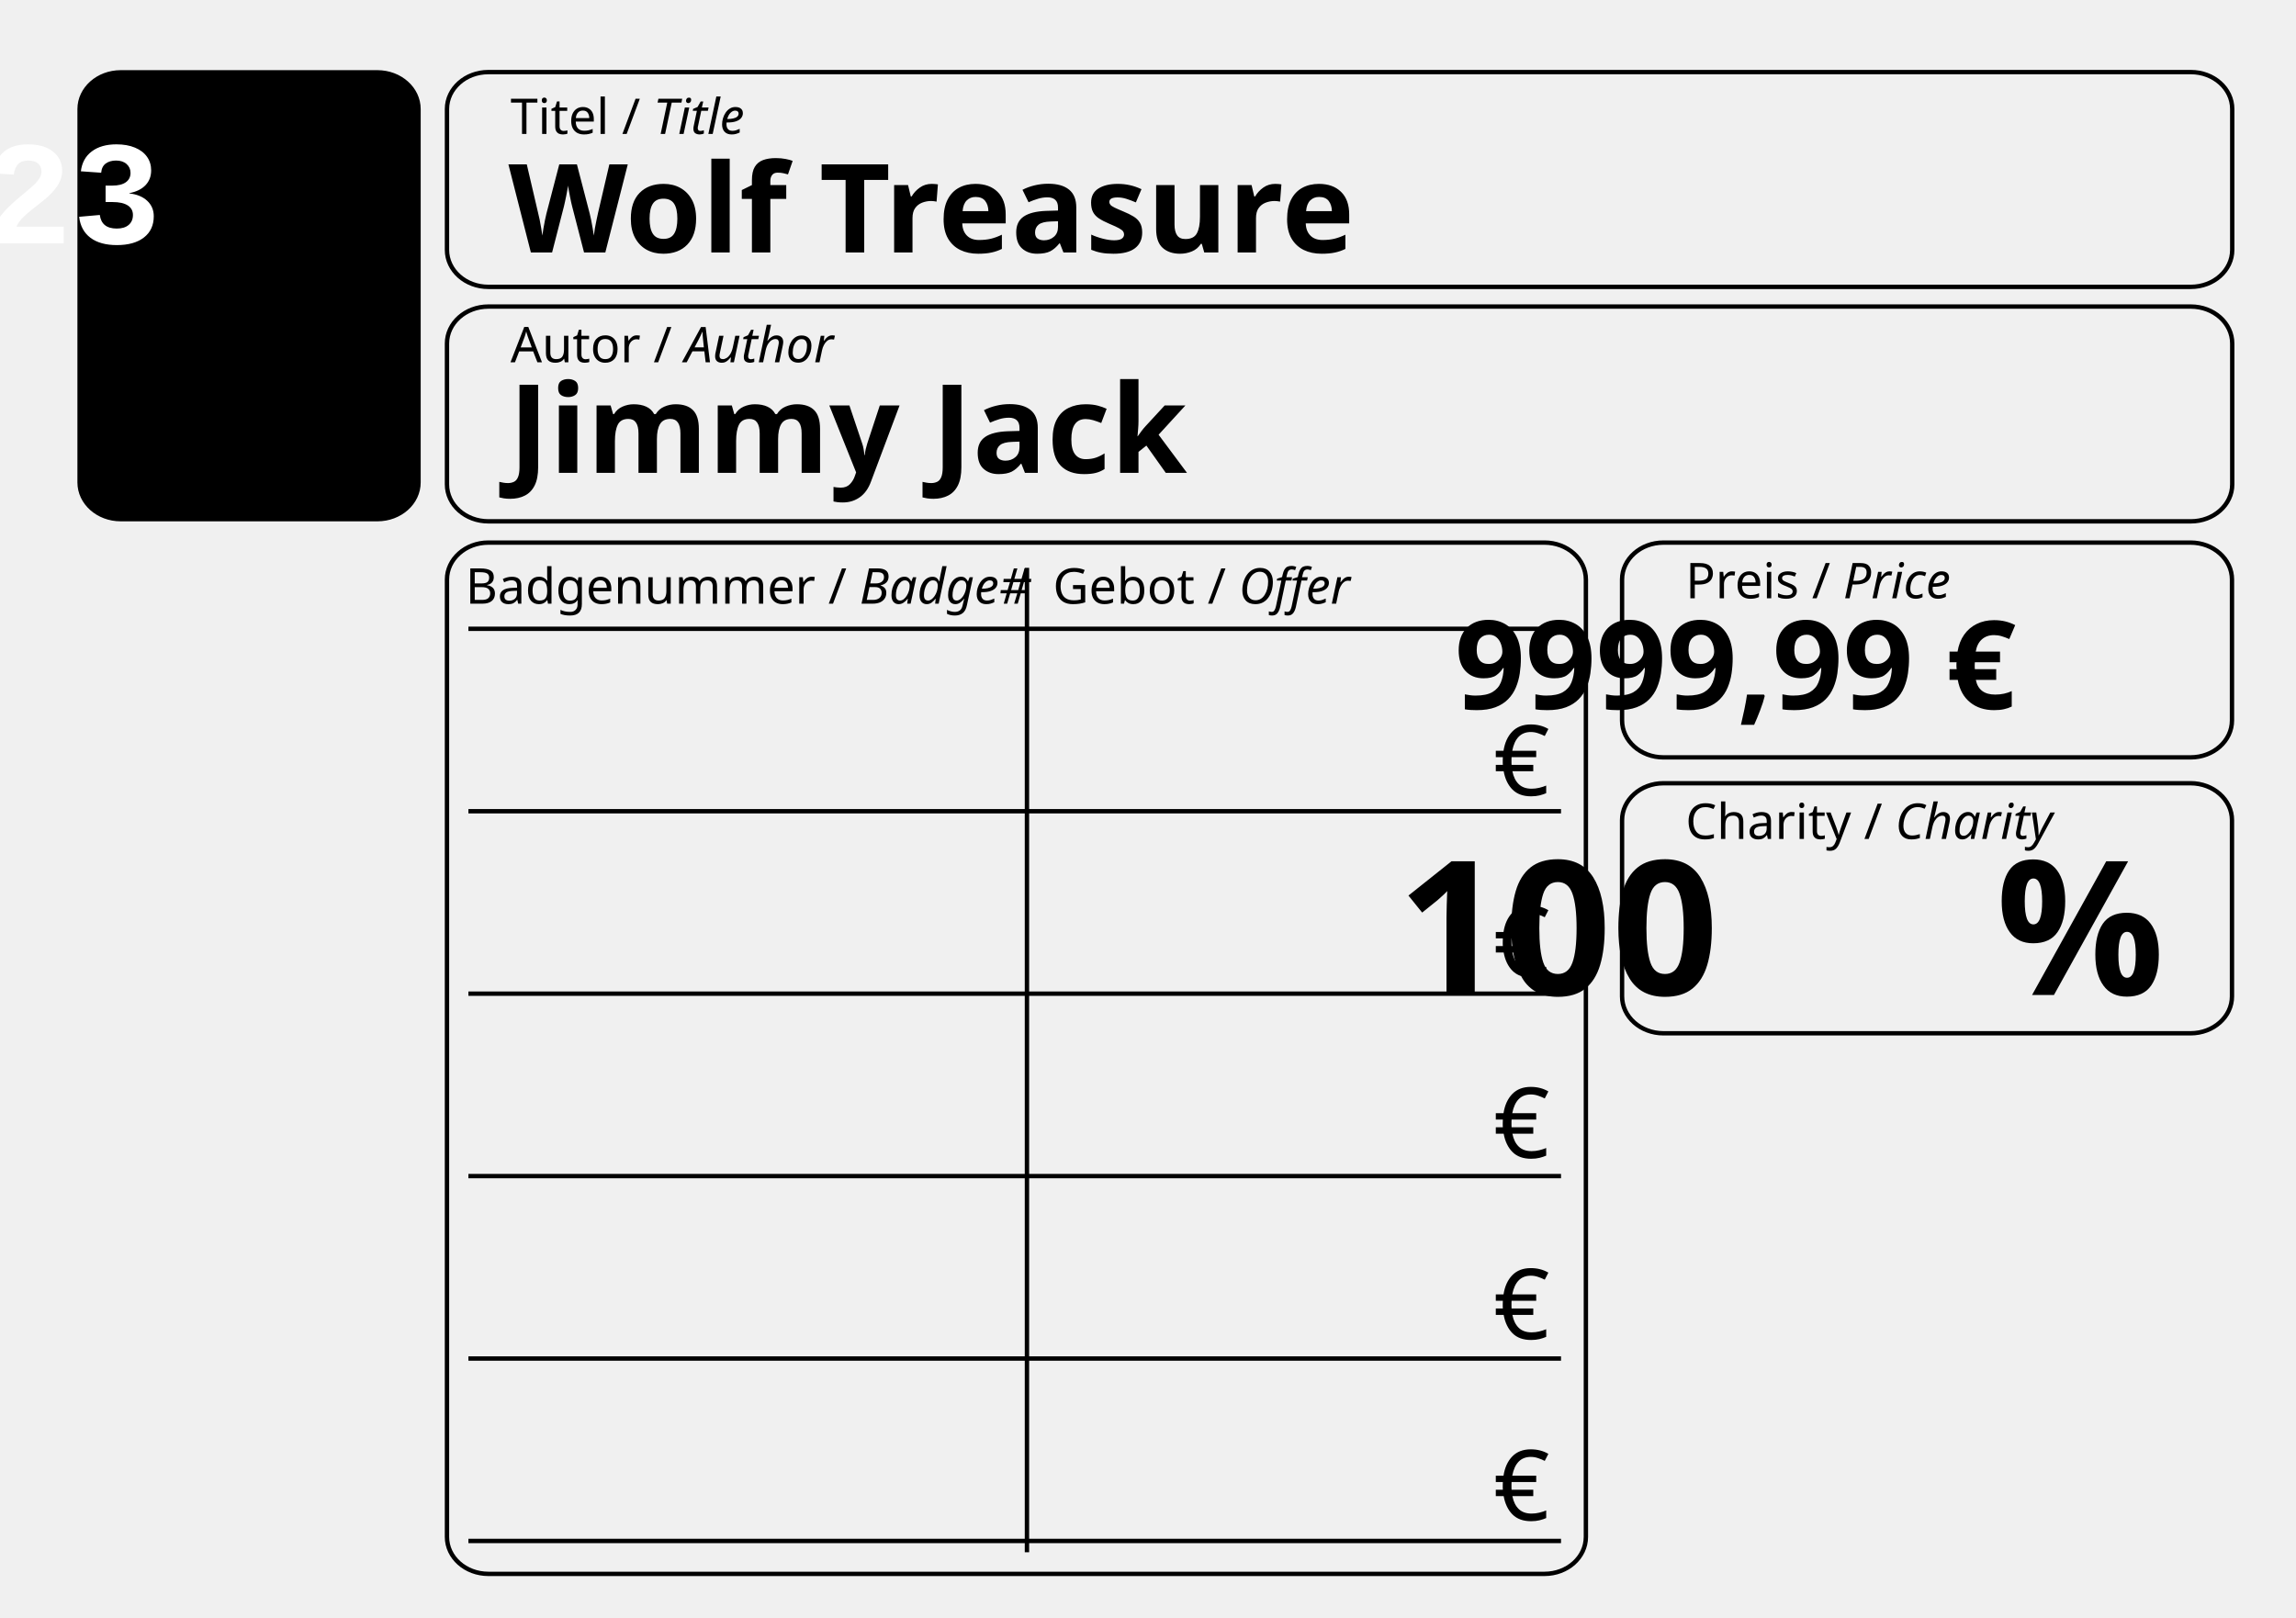
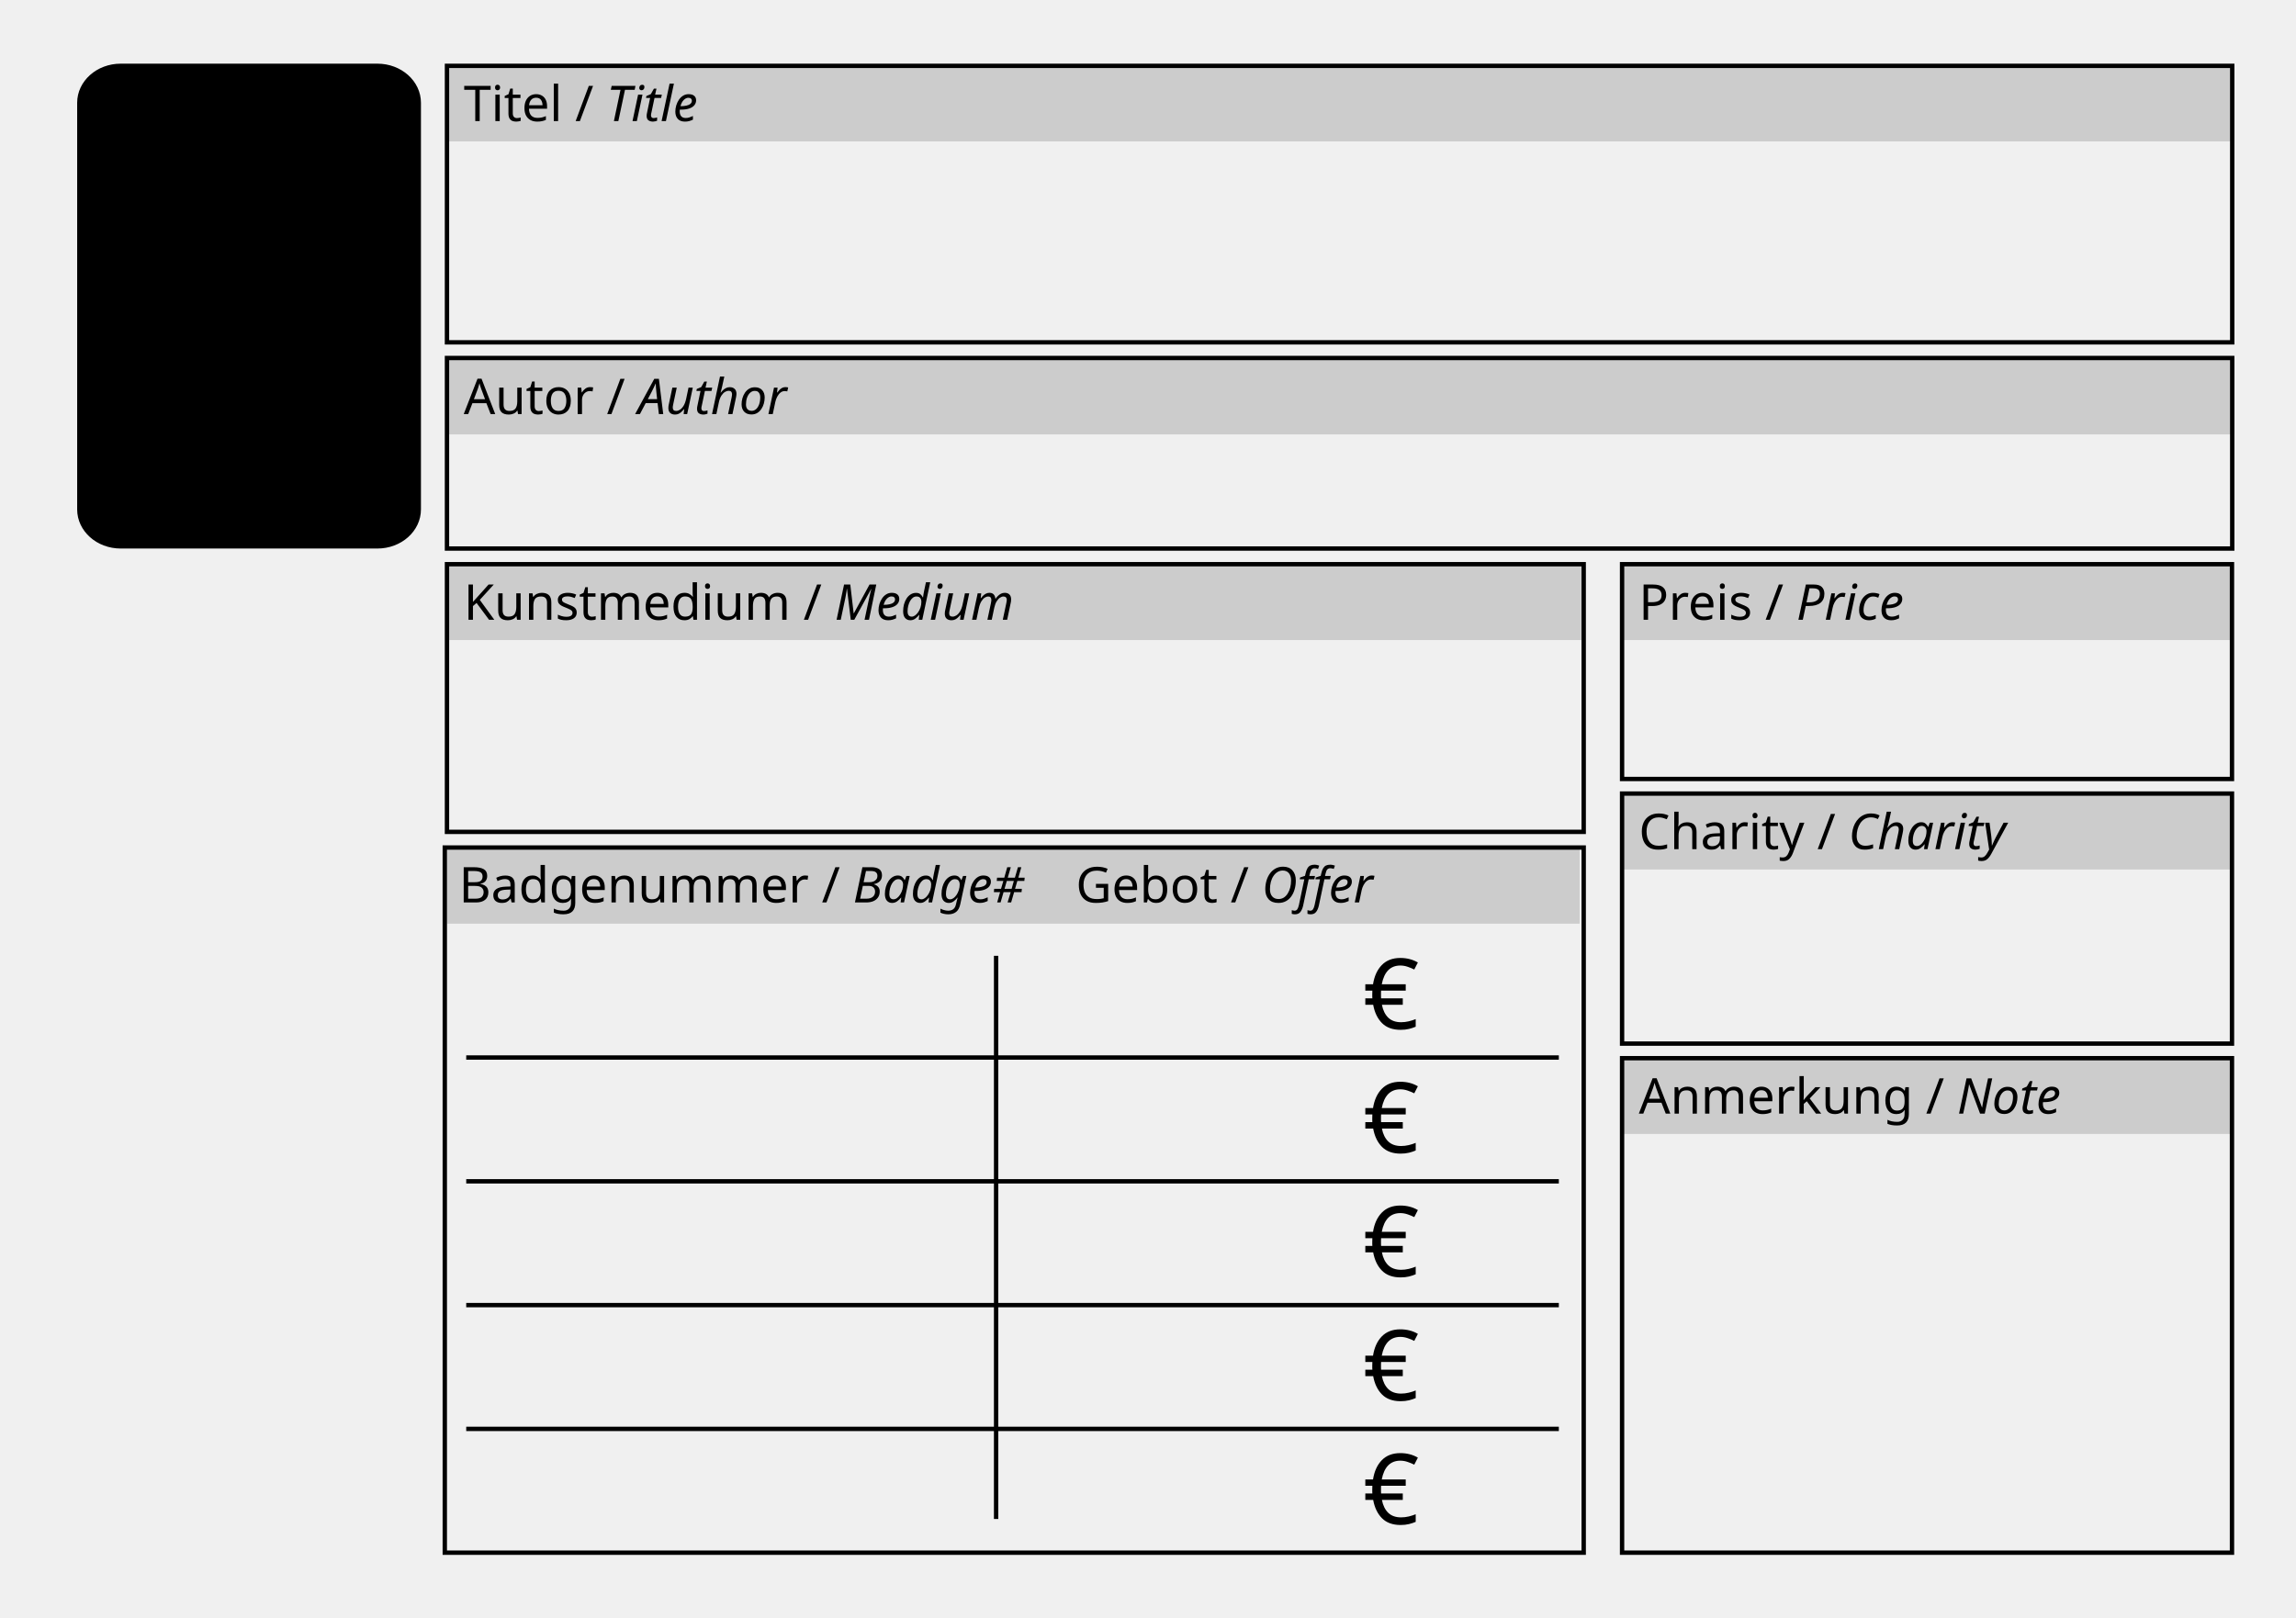
<svg xmlns="http://www.w3.org/2000/svg" width="744.094" height="524.409" id="svg2" version="1.1">
  <defs id="defs4" />
  <g id="layer1" transform="translate(0,-527.9527)">
-     <rect style="color:#000000;fill:#000000;stroke:#000000;stroke-width:1.25;marker:none;visibility:visible;display:inline;overflow:visible;enable-background:accumulate" id="rect2985" width="110" height="144.991" x="25.714" y="551.317" rx="13.407" ry="11.978" />
-     <rect ry="11.978" rx="13.407" y="551.317" x="144.857" height="69.616" width="578.571" id="rect3256" style="color:#000000;fill:none;stroke:#000000;stroke-width:1.417;stroke-miterlimit:4;stroke-dasharray:none;marker:none;visibility:visible;display:inline;overflow:visible;enable-background:accumulate" />
-     <text xml:space="preserve" style="font-size:24px;font-style:normal;font-variant:normal;font-weight:normal;font-stretch:normal;text-align:start;line-height:125%;letter-spacing:0px;word-spacing:0px;text-anchor:start;fill:#000000;fill-opacity:1;stroke:none;font-family:Book Antiqua;-inkscape-font-specification:Book Antiqua" x="165.443" y="571.372" id="text2989">
-       <tspan id="tspan2991" x="165.443" y="571.372" style="font-size:16px;font-style:normal;font-variant:normal;font-weight:normal;font-stretch:normal;text-align:start;text-anchor:start;font-family:Tahoma;-inkscape-font-specification:Tahoma">Titel / <tspan style="font-style:italic" id="tspan3099">Title</tspan>
+     <rect style="color:#000000;fill:#000000;stroke:#000000;stroke-width:1.417;stroke-miterlimit:4;stroke-dasharray:none;marker:none;visibility:visible;display:inline;overflow:visible;enable-background:accumulate" id="rect2985" width="110" height="155.742" x="25.714" y="549.297" rx="13.407" ry="11.978" />
+     <rect ry="0" rx="0" y="549.297" x="144.857" height="24.494" width="579.196" id="rect3835" style="color:#000000;fill:#cccccc;fill-opacity:1;fill-rule:nonzero;stroke:none;stroke-width:1.417;marker:none;visibility:visible;display:inline;overflow:visible;enable-background:accumulate" />
+     <rect ry="0" rx="0" y="549.297" x="144.857" height="89.616" width="578.571" id="rect3256" style="color:#000000;fill:none;stroke:#000000;stroke-width:1.417;stroke-miterlimit:4;stroke-dasharray:none;marker:none;visibility:visible;display:inline;overflow:visible;enable-background:accumulate" />
+     <text xml:space="preserve" style="font-size:24px;font-style:normal;font-variant:normal;font-weight:normal;font-stretch:normal;text-align:start;line-height:125%;letter-spacing:0px;word-spacing:0px;text-anchor:start;fill:#000000;fill-opacity:1;stroke:none;font-family:Book Antiqua;-inkscape-font-specification:Book Antiqua" x="150.291" y="567.209" id="text2989">
+       <tspan id="tspan2991" x="150.291" y="567.209" style="font-size:16px;font-style:normal;font-variant:normal;font-weight:normal;font-stretch:normal;text-align:start;text-anchor:start;font-family:Tahoma;-inkscape-font-specification:Tahoma">Titel / <tspan style="font-style:italic" id="tspan3099">Title</tspan>
      </tspan>
    </text>
-     <text id="item_title" y="609.791" x="164.765" style="font-size:40px;font-style:normal;font-variant:normal;font-weight:bold;font-stretch:normal;text-align:start;line-height:125%;letter-spacing:0px;word-spacing:0px;writing-mode:lr-tb;text-anchor:start;fill:#000000;fill-opacity:1;stroke:none;font-family:Book Antiqua;-inkscape-font-specification:Book Antiqua Bold" xml:space="preserve">
-       <tspan style="font-size:40px;font-style:normal;font-variant:normal;font-weight:bold;font-stretch:normal;text-align:start;line-height:125%;writing-mode:lr-tb;text-anchor:start;font-family:Book Antiqua;-inkscape-font-specification:Book Antiqua Bold" y="609.791" x="164.765" id="tspan3035">Wolf Treasure</tspan>
-     </text>
-     <rect style="color:#000000;fill:none;stroke:#000000;stroke-width:1.417;stroke-miterlimit:4;stroke-dasharray:none;marker:none;visibility:visible;display:inline;overflow:visible;enable-background:accumulate" id="rect3048" width="578.571" height="69.616" x="144.857" y="627.317" rx="13.407" ry="11.978" />
-     <text id="text3050" y="645.372" x="165.443" style="font-size:24px;font-style:normal;font-variant:normal;font-weight:normal;font-stretch:normal;text-align:start;line-height:125%;letter-spacing:0px;word-spacing:0px;text-anchor:start;fill:#000000;fill-opacity:1;stroke:none;font-family:Book Antiqua;-inkscape-font-specification:Book Antiqua" xml:space="preserve">
-       <tspan style="font-size:16px;font-style:normal;font-variant:normal;font-weight:normal;font-stretch:normal;text-align:start;text-anchor:start;font-family:Tahoma;-inkscape-font-specification:Tahoma" y="645.372" x="165.443" id="tspan3052">Autor / <tspan style="font-style:italic" id="tspan3101">Author</tspan>
+     <rect style="color:#000000;fill:#cccccc;fill-opacity:1;fill-rule:nonzero;stroke:none;stroke-width:1.417;marker:none;visibility:visible;display:inline;overflow:visible;enable-background:accumulate" id="rect4060" width="579.196" height="24.494" x="144.857" y="644.251" rx="0" ry="0" />
+     <rect style="color:#000000;fill:none;stroke:#000000;stroke-width:1.417;stroke-miterlimit:4;stroke-dasharray:none;marker:none;visibility:visible;display:inline;overflow:visible;enable-background:accumulate" id="rect3048" width="578.571" height="61.759" x="144.857" y="643.989" rx="0" ry="0" />
+     <rect ry="0" rx="0" y="802.845" x="144.857" height="24.494" width="367.064" id="rect4070" style="color:#000000;fill:#cccccc;fill-opacity:1;fill-rule:nonzero;stroke:none;stroke-width:1.417;marker:none;visibility:visible;display:inline;overflow:visible;enable-background:accumulate" />
+     <rect ry="0" rx="0" y="802.659" x="144.149" height="228.558" width="369.101" id="rect3087" style="color:#000000;fill:none;stroke:#000000;stroke-width:1.417;stroke-miterlimit:4;stroke-dasharray:none;marker:none;visibility:visible;display:inline;overflow:visible;enable-background:accumulate" />
+     <text id="text3089" y="820.458" x="148.734" style="font-size:24px;font-style:normal;font-variant:normal;font-weight:normal;font-stretch:normal;text-align:start;line-height:125%;letter-spacing:0px;word-spacing:0px;text-anchor:start;fill:#000000;fill-opacity:1;stroke:none;font-family:Book Antiqua;-inkscape-font-specification:Book Antiqua" xml:space="preserve">
+       <tspan style="font-size:16px;font-style:normal;font-variant:normal;font-weight:normal;font-stretch:normal;text-align:start;text-anchor:start;font-family:Tahoma;-inkscape-font-specification:Tahoma" y="820.458" x="148.734" id="tspan3091">Badgenummer / <tspan style="font-style:italic" id="tspan3105">Badge#</tspan>
      </tspan>
    </text>
-     <text xml:space="preserve" style="font-size:40px;font-style:normal;font-variant:normal;font-weight:bold;font-stretch:normal;text-align:start;line-height:125%;letter-spacing:0px;word-spacing:0px;writing-mode:lr-tb;text-anchor:start;fill:#000000;fill-opacity:1;stroke:none;font-family:Book Antiqua;-inkscape-font-specification:Book Antiqua Bold" x="164.765" y="681.219" id="item_author">
-       <tspan id="tspan3056" x="164.765" y="681.219" style="font-size:40px;font-style:normal;font-variant:normal;font-weight:bold;font-stretch:normal;text-align:start;line-height:125%;writing-mode:lr-tb;text-anchor:start;font-family:Book Antiqua;-inkscape-font-specification:Book Antiqua Bold">Jimmy Jack</tspan>
-     </text>
-     <text id="item_code" y="606.847" x="81.066" style="font-size:48px;font-style:normal;font-variant:normal;font-weight:bold;font-stretch:normal;text-align:center;line-height:100%;letter-spacing:0px;word-spacing:0px;writing-mode:lr-tb;text-anchor:middle;fill:#ffffff;fill-opacity:1;stroke:none;font-family:Courier New;-inkscape-font-specification:Courier New Bold" xml:space="preserve">
-       <tspan style="font-size:48px;font-style:normal;font-variant:normal;font-weight:bold;font-stretch:normal;text-align:center;line-height:100%;writing-mode:lr-tb;text-anchor:middle;fill:#ffffff;font-family:Courier New;-inkscape-font-specification:Courier New Bold" y="606.847" x="81.066" id="tspan3064">J23</tspan>
-     </text>
-     <rect ry="11.978" rx="13.407" y="703.822" x="144.857" height="334.266" width="369.101" id="rect3087" style="color:#000000;fill:none;stroke:#000000;stroke-width:1.417;stroke-miterlimit:4;stroke-dasharray:none;marker:none;visibility:visible;display:inline;overflow:visible;enable-background:accumulate" />
-     <text id="text3089" y="723.621" x="150.871" style="font-size:24px;font-style:normal;font-variant:normal;font-weight:normal;font-stretch:normal;text-align:start;line-height:125%;letter-spacing:0px;word-spacing:0px;text-anchor:start;fill:#000000;fill-opacity:1;stroke:none;font-family:Book Antiqua;-inkscape-font-specification:Book Antiqua" xml:space="preserve">
-       <tspan style="font-size:16px;font-style:normal;font-variant:normal;font-weight:normal;font-stretch:normal;text-align:start;text-anchor:start;font-family:Tahoma;-inkscape-font-specification:Tahoma" y="723.621" x="150.871" id="tspan3091">Badgenummer / <tspan style="font-style:italic" id="tspan3105">Badge#</tspan>
+     <text xml:space="preserve" style="font-size:24px;font-style:normal;font-variant:normal;font-weight:normal;font-stretch:normal;text-align:start;line-height:125%;letter-spacing:0px;word-spacing:0px;text-anchor:start;fill:#000000;fill-opacity:1;stroke:none;font-family:Book Antiqua;-inkscape-font-specification:Book Antiqua" x="348.663" y="820.458" id="text3107">
+       <tspan id="tspan3109" x="348.663" y="820.458" style="font-size:16px;font-style:normal;font-variant:normal;font-weight:normal;font-stretch:normal;text-align:start;text-anchor:start;font-family:Tahoma;-inkscape-font-specification:Tahoma">Gebot / <tspan style="font-style:italic" id="tspan3113">Offer</tspan>
      </tspan>
    </text>
-     <text xml:space="preserve" style="font-size:24px;font-style:normal;font-variant:normal;font-weight:normal;font-stretch:normal;text-align:start;line-height:125%;letter-spacing:0px;word-spacing:0px;text-anchor:start;fill:#000000;fill-opacity:1;stroke:none;font-family:Book Antiqua;-inkscape-font-specification:Book Antiqua" x="341.229" y="723.621" id="text3107">
-       <tspan id="tspan3109" x="341.229" y="723.621" style="font-size:16px;font-style:normal;font-variant:normal;font-weight:normal;font-stretch:normal;text-align:start;text-anchor:start;font-family:Tahoma;-inkscape-font-specification:Tahoma">Gebot / <tspan style="font-style:italic" id="tspan3113">Offer</tspan>
+     <path id="path3893" d="m 322.822,1020.29 0,-182.534" style="fill:none;stroke:#000000;stroke-width:1.417;stroke-linecap:butt;stroke-linejoin:miter;stroke-miterlimit:4;stroke-opacity:1;stroke-dasharray:none" />
+     <text id="text3895" y="861.439" x="501.225" style="font-size:31.776px;font-style:normal;font-variant:normal;font-weight:bold;font-stretch:normal;text-align:end;line-height:125%;letter-spacing:0px;word-spacing:0px;writing-mode:lr-tb;text-anchor:end;fill:#000000;fill-opacity:1;stroke:none;font-family:Book Antiqua;-inkscape-font-specification:Book Antiqua Bold" xml:space="preserve">
+       <tspan style="font-size:31.776px;font-style:normal;font-variant:normal;font-weight:normal;font-stretch:normal;text-align:end;line-height:125%;writing-mode:lr-tb;text-anchor:end;font-family:Book Antiqua;-inkscape-font-specification:Book Antiqua" y="861.439" x="501.225" id="tspan3897">€</tspan>
+     </text>
+     <path id="path3901" d="m 151.097,910.848 354.094,0" style="fill:none;stroke:#000000;stroke-width:1.417;stroke-linecap:butt;stroke-linejoin:miter;stroke-miterlimit:4;stroke-opacity:1;stroke-dasharray:none" />
+     <path style="fill:none;stroke:#000000;stroke-width:1.417;stroke-linecap:butt;stroke-linejoin:miter;stroke-miterlimit:4;stroke-opacity:1;stroke-dasharray:none" d="m 151.097,950.971 354.094,0" id="path3903" />
+     <path id="path3905" d="m 151.097,991.094 354.094,0" style="fill:none;stroke:#000000;stroke-width:1.417;stroke-linecap:butt;stroke-linejoin:miter;stroke-miterlimit:4;stroke-opacity:1;stroke-dasharray:none" />
+     <path id="path3909" d="m 151.097,870.725 354.094,0" style="fill:none;stroke:#000000;stroke-width:1.417;stroke-linecap:butt;stroke-linejoin:miter;stroke-miterlimit:4;stroke-opacity:1;stroke-dasharray:none" />
+     <text xml:space="preserve" style="font-size:31.776px;font-style:normal;font-variant:normal;font-weight:bold;font-stretch:normal;text-align:end;line-height:125%;letter-spacing:0px;word-spacing:0px;writing-mode:lr-tb;text-anchor:end;fill:#000000;fill-opacity:1;stroke:none;font-family:Book Antiqua;-inkscape-font-specification:Book Antiqua Bold" x="501.225" y="901.562" id="text3931">
+       <tspan id="tspan3933" x="501.225" y="901.562" style="font-size:31.776px;font-style:normal;font-variant:normal;font-weight:normal;font-stretch:normal;text-align:end;line-height:125%;writing-mode:lr-tb;text-anchor:end;font-family:Book Antiqua;-inkscape-font-specification:Book Antiqua">€</tspan>
+     </text>
+     <text id="text3935" y="941.685" x="501.225" style="font-size:31.776px;font-style:normal;font-variant:normal;font-weight:bold;font-stretch:normal;text-align:end;line-height:125%;letter-spacing:0px;word-spacing:0px;writing-mode:lr-tb;text-anchor:end;fill:#000000;fill-opacity:1;stroke:none;font-family:Book Antiqua;-inkscape-font-specification:Book Antiqua Bold" xml:space="preserve">
+       <tspan style="font-size:31.776px;font-style:normal;font-variant:normal;font-weight:normal;font-stretch:normal;text-align:end;line-height:125%;writing-mode:lr-tb;text-anchor:end;font-family:Book Antiqua;-inkscape-font-specification:Book Antiqua" y="941.685" x="501.225" id="tspan3937">€</tspan>
+     </text>
+     <text xml:space="preserve" style="font-size:31.776px;font-style:normal;font-variant:normal;font-weight:bold;font-stretch:normal;text-align:end;line-height:125%;letter-spacing:0px;word-spacing:0px;writing-mode:lr-tb;text-anchor:end;fill:#000000;fill-opacity:1;stroke:none;font-family:Book Antiqua;-inkscape-font-specification:Book Antiqua Bold" x="501.225" y="981.808" id="text3939">
+       <tspan id="tspan3941" x="501.225" y="981.808" style="font-size:31.776px;font-style:normal;font-variant:normal;font-weight:normal;font-stretch:normal;text-align:end;line-height:125%;writing-mode:lr-tb;text-anchor:end;font-family:Book Antiqua;-inkscape-font-specification:Book Antiqua">€</tspan>
+     </text>
+     <text id="text3943" y="1021.931" x="501.225" style="font-size:31.776px;font-style:normal;font-variant:normal;font-weight:bold;font-stretch:normal;text-align:end;line-height:125%;letter-spacing:0px;word-spacing:0px;writing-mode:lr-tb;text-anchor:end;fill:#000000;fill-opacity:1;stroke:none;font-family:Book Antiqua;-inkscape-font-specification:Book Antiqua Bold" xml:space="preserve">
+       <tspan style="font-size:31.776px;font-style:normal;font-variant:normal;font-weight:normal;font-stretch:normal;text-align:end;line-height:125%;writing-mode:lr-tb;text-anchor:end;font-family:Book Antiqua;-inkscape-font-specification:Book Antiqua" y="1021.931" x="501.225" id="tspan3945">€</tspan>
+     </text>
+     <rect ry="0" rx="0" y="710.922" x="144.857" height="24.494" width="368.393" id="rect4072" style="color:#000000;fill:#cccccc;fill-opacity:1;fill-rule:nonzero;stroke:none;stroke-width:1.417;marker:none;visibility:visible;display:inline;overflow:visible;enable-background:accumulate" />
+     <text xml:space="preserve" style="font-size:24px;font-style:normal;font-variant:normal;font-weight:normal;font-stretch:normal;text-align:start;line-height:125%;letter-spacing:0px;word-spacing:0px;text-anchor:start;fill:#000000;fill-opacity:1;stroke:none;font-family:Book Antiqua;-inkscape-font-specification:Book Antiqua" x="150.291" y="728.833" id="text4074">
+       <tspan id="tspan4076" x="150.291" y="728.833" style="font-size:16px;font-style:normal;font-variant:normal;font-weight:normal;font-stretch:normal;text-align:start;text-anchor:start;font-family:Tahoma;-inkscape-font-specification:Tahoma">Kunstmedium / <tspan style="font-style:italic" id="tspan4080">Medium</tspan>
      </tspan>
    </text>
-     <path style="fill:none;stroke:#000000;stroke-width:1.417;stroke-linecap:butt;stroke-linejoin:miter;stroke-miterlimit:4;stroke-opacity:1;stroke-dasharray:none" d="m 151.805,731.765 354.094,0" id="path3121" />
-     <path id="path3893" d="m 332.817,1031.081 0,-319.075" style="fill:none;stroke:#000000;stroke-width:1.417;stroke-linecap:butt;stroke-linejoin:miter;stroke-miterlimit:4;stroke-opacity:1;stroke-dasharray:none" />
-     <text id="text3895" y="785.749" x="484.03" style="font-size:31.776px;font-style:normal;font-variant:normal;font-weight:bold;font-stretch:normal;text-align:start;line-height:125%;letter-spacing:0px;word-spacing:0px;writing-mode:lr-tb;text-anchor:start;fill:#000000;fill-opacity:1;stroke:none;font-family:Book Antiqua;-inkscape-font-specification:Book Antiqua Bold" xml:space="preserve">
-       <tspan style="font-size:31.776px;font-style:normal;font-variant:normal;font-weight:normal;font-stretch:normal;text-align:start;line-height:125%;writing-mode:lr-tb;text-anchor:start;font-family:Book Antiqua;-inkscape-font-specification:Book Antiqua" y="785.749" x="484.03" id="tspan3897">€</tspan>
-     </text>
-     <path id="path3901" d="m 151.805,790.896 354.094,0" style="fill:none;stroke:#000000;stroke-width:1.417;stroke-linecap:butt;stroke-linejoin:miter;stroke-miterlimit:4;stroke-opacity:1;stroke-dasharray:none" />
-     <path style="fill:none;stroke:#000000;stroke-width:1.417;stroke-linecap:butt;stroke-linejoin:miter;stroke-miterlimit:4;stroke-opacity:1;stroke-dasharray:none" d="m 151.805,850.027 354.094,0" id="path3903" />
-     <path id="path3905" d="m 151.805,909.158 354.094,0" style="fill:none;stroke:#000000;stroke-width:1.417;stroke-linecap:butt;stroke-linejoin:miter;stroke-miterlimit:4;stroke-opacity:1;stroke-dasharray:none" />
-     <path style="fill:none;stroke:#000000;stroke-width:1.417;stroke-linecap:butt;stroke-linejoin:miter;stroke-miterlimit:4;stroke-opacity:1;stroke-dasharray:none" d="m 151.805,968.289 354.094,0" id="path3907" />
-     <path id="path3909" d="m 151.805,1027.42 354.094,0" style="fill:none;stroke:#000000;stroke-width:1.417;stroke-linecap:butt;stroke-linejoin:miter;stroke-miterlimit:4;stroke-opacity:1;stroke-dasharray:none" />
-     <text xml:space="preserve" style="font-size:31.776px;font-style:normal;font-variant:normal;font-weight:bold;font-stretch:normal;text-align:start;line-height:125%;letter-spacing:0px;word-spacing:0px;writing-mode:lr-tb;text-anchor:start;fill:#000000;fill-opacity:1;stroke:none;font-family:Book Antiqua;-inkscape-font-specification:Book Antiqua Bold" x="484.03" y="844.487" id="text3931">
-       <tspan id="tspan3933" x="484.03" y="844.487" style="font-size:31.776px;font-style:normal;font-variant:normal;font-weight:normal;font-stretch:normal;text-align:start;line-height:125%;writing-mode:lr-tb;text-anchor:start;font-family:Book Antiqua;-inkscape-font-specification:Book Antiqua">€</tspan>
-     </text>
-     <text id="text3935" y="903.225" x="484.03" style="font-size:31.776px;font-style:normal;font-variant:normal;font-weight:bold;font-stretch:normal;text-align:start;line-height:125%;letter-spacing:0px;word-spacing:0px;writing-mode:lr-tb;text-anchor:start;fill:#000000;fill-opacity:1;stroke:none;font-family:Book Antiqua;-inkscape-font-specification:Book Antiqua Bold" xml:space="preserve">
-       <tspan style="font-size:31.776px;font-style:normal;font-variant:normal;font-weight:normal;font-stretch:normal;text-align:start;line-height:125%;writing-mode:lr-tb;text-anchor:start;font-family:Book Antiqua;-inkscape-font-specification:Book Antiqua" y="903.225" x="484.03" id="tspan3937">€</tspan>
-     </text>
-     <text xml:space="preserve" style="font-size:31.776px;font-style:normal;font-variant:normal;font-weight:bold;font-stretch:normal;text-align:start;line-height:125%;letter-spacing:0px;word-spacing:0px;writing-mode:lr-tb;text-anchor:start;fill:#000000;fill-opacity:1;stroke:none;font-family:Book Antiqua;-inkscape-font-specification:Book Antiqua Bold" x="484.03" y="961.963" id="text3939">
-       <tspan id="tspan3941" x="484.03" y="961.963" style="font-size:31.776px;font-style:normal;font-variant:normal;font-weight:normal;font-stretch:normal;text-align:start;line-height:125%;writing-mode:lr-tb;text-anchor:start;font-family:Book Antiqua;-inkscape-font-specification:Book Antiqua">€</tspan>
-     </text>
-     <text id="text3943" y="1020.702" x="484.03" style="font-size:31.776px;font-style:normal;font-variant:normal;font-weight:bold;font-stretch:normal;text-align:start;line-height:125%;letter-spacing:0px;word-spacing:0px;writing-mode:lr-tb;text-anchor:start;fill:#000000;fill-opacity:1;stroke:none;font-family:Book Antiqua;-inkscape-font-specification:Book Antiqua Bold" xml:space="preserve">
-       <tspan style="font-size:31.776px;font-style:normal;font-variant:normal;font-weight:normal;font-stretch:normal;text-align:start;line-height:125%;writing-mode:lr-tb;text-anchor:start;font-family:Book Antiqua;-inkscape-font-specification:Book Antiqua" y="1020.702" x="484.03" id="tspan3945">€</tspan>
-     </text>
-     <rect ry="11.978" rx="13.407" y="703.823" x="525.685" height="69.616" width="197.66" id="rect3953" style="color:#000000;fill:none;stroke:#000000;stroke-width:1.417;stroke-miterlimit:4;stroke-dasharray:none;marker:none;visibility:visible;display:inline;overflow:visible;enable-background:accumulate" />
-     <text xml:space="preserve" style="font-size:24px;font-style:normal;font-variant:normal;font-weight:normal;font-stretch:normal;text-align:start;line-height:125%;letter-spacing:0px;word-spacing:0px;text-anchor:start;fill:#000000;fill-opacity:1;stroke:none;font-family:Book Antiqua;-inkscape-font-specification:Book Antiqua" x="546.27" y="721.877" id="text3955">
-       <tspan id="tspan3957" x="546.27" y="721.877" style="font-size:16px;font-style:normal;font-variant:normal;font-weight:normal;font-stretch:normal;text-align:start;text-anchor:start;font-family:Tahoma;-inkscape-font-specification:Tahoma">Preis / <tspan style="font-style:italic" id="tspan4001">Price</tspan>
+     <rect style="color:#000000;fill:#cccccc;fill-opacity:1;fill-rule:nonzero;stroke:none;stroke-width:1.417;marker:none;visibility:visible;display:inline;overflow:visible;enable-background:accumulate" id="rect4082" width="197.66" height="24.494" x="525.685" y="710.922" rx="0" ry="0" />
+     <rect ry="0" rx="0" y="710.824" x="525.685" height="69.616" width="197.66" id="rect3953" style="color:#000000;fill:none;stroke:#000000;stroke-width:1.417;stroke-miterlimit:4;stroke-dasharray:none;marker:none;visibility:visible;display:inline;overflow:visible;enable-background:accumulate" />
+     <rect ry="0" rx="0" y="785.284" x="525.685" height="24.494" width="197.66" id="rect4092" style="color:#000000;fill:#cccccc;fill-opacity:1;fill-rule:nonzero;stroke:none;stroke-width:1.417;marker:none;visibility:visible;display:inline;overflow:visible;enable-background:accumulate" />
+     <rect style="color:#000000;fill:none;stroke:#000000;stroke-width:1.417;stroke-miterlimit:4;stroke-dasharray:none;marker:none;visibility:visible;display:inline;overflow:visible;enable-background:accumulate" id="rect4025" width="197.66" height="81.045" x="525.685" y="785.168" rx="0" ry="0" />
+     <text xml:space="preserve" style="font-size:24px;font-style:normal;font-variant:normal;font-weight:normal;font-stretch:normal;text-align:start;line-height:125%;letter-spacing:0px;word-spacing:0px;text-anchor:start;fill:#000000;fill-opacity:1;stroke:none;font-family:Book Antiqua;-inkscape-font-specification:Book Antiqua" x="531.118" y="803.196" id="text4094">
+       <tspan id="tspan4096" x="531.118" y="803.196" style="font-size:16px;font-style:normal;font-variant:normal;font-weight:normal;font-stretch:normal;text-align:start;text-anchor:start;font-family:Tahoma;-inkscape-font-specification:Tahoma">Charity / <tspan style="font-style:italic" id="tspan4100">Charity</tspan>
      </tspan>
    </text>
-     <text id="item_amount_1" y="757.724" x="705.416" style="font-size:40px;font-style:normal;font-variant:normal;font-weight:bold;font-stretch:normal;text-align:end;line-height:125%;letter-spacing:0px;word-spacing:0px;writing-mode:lr-tb;text-anchor:end;fill:#000000;fill-opacity:1;stroke:none;font-family:Book Antiqua;-inkscape-font-specification:Book Antiqua Bold" xml:space="preserve">
-       <tspan style="font-size:40px;font-style:normal;font-variant:normal;font-weight:bold;font-stretch:normal;text-align:end;line-height:125%;writing-mode:lr-tb;text-anchor:end;font-family:Book Antiqua;-inkscape-font-specification:Book Antiqua Bold" y="757.724" x="705.416" id="tspan3963">9999,99 €</tspan>
-     </text>
-     <rect style="color:#000000;fill:none;stroke:#000000;stroke-width:1.417;stroke-miterlimit:4;stroke-dasharray:none;marker:none;visibility:visible;display:inline;overflow:visible;enable-background:accumulate" id="rect4025" width="197.66" height="81.045" x="525.685" y="781.823" rx="13.407" ry="11.978" />
-     <text id="text4027" y="799.877" x="546.27" style="font-size:24px;font-style:normal;font-variant:normal;font-weight:normal;font-stretch:normal;text-align:start;line-height:125%;letter-spacing:0px;word-spacing:0px;text-anchor:start;fill:#000000;fill-opacity:1;stroke:none;font-family:Book Antiqua;-inkscape-font-specification:Book Antiqua" xml:space="preserve">
-       <tspan style="font-size:16px;font-style:normal;font-variant:normal;font-weight:normal;font-stretch:normal;text-align:start;text-anchor:start;font-family:Tahoma;-inkscape-font-specification:Tahoma" y="799.877" x="546.27" id="tspan4029">Charity / <tspan style="font-style:italic" id="tspan4041">Charity</tspan>
+     <rect ry="0" rx="0" y="710.824" x="144.857" height="86.759" width="368.393" id="rect3069" style="color:#000000;fill:none;stroke:#000000;stroke-width:1.417;stroke-miterlimit:4;stroke-dasharray:none;marker:none;visibility:visible;display:inline;overflow:visible;enable-background:accumulate" />
+     <rect style="color:#000000;fill:#cccccc;fill-opacity:1;fill-rule:nonzero;stroke:none;stroke-width:1.417;marker:none;visibility:visible;display:inline;overflow:visible;enable-background:accumulate" id="rect4102" width="197.66" height="24.494" x="525.685" y="870.998" rx="0" ry="0" />
+     <rect style="color:#000000;fill:none;stroke:#000000;stroke-width:1.417;stroke-miterlimit:4;stroke-dasharray:none;marker:none;visibility:visible;display:inline;overflow:visible;enable-background:accumulate" id="rect3116" width="197.66" height="160.277" x="525.685" y="870.939" rx="0" ry="0" />
+     <text id="text4104" y="888.91" x="531.118" style="font-size:24px;font-style:normal;font-variant:normal;font-weight:normal;font-stretch:normal;text-align:start;line-height:125%;letter-spacing:0px;word-spacing:0px;text-anchor:start;fill:#000000;fill-opacity:1;stroke:none;font-family:Book Antiqua;-inkscape-font-specification:Book Antiqua" xml:space="preserve">
+       <tspan style="font-size:16px;font-style:normal;font-variant:normal;font-weight:normal;font-stretch:normal;text-align:start;text-anchor:start;font-family:Tahoma;-inkscape-font-specification:Tahoma" y="888.91" x="531.118" id="tspan4106">Anmerkung / <tspan style="font-style:italic" id="tspan4110">Note</tspan>
      </tspan>
    </text>
-     <text xml:space="preserve" style="font-size:60.681px;font-style:normal;font-variant:normal;font-weight:bold;font-stretch:normal;text-align:end;line-height:125%;letter-spacing:0px;word-spacing:0px;writing-mode:lr-tb;text-anchor:end;fill:#000000;fill-opacity:1;stroke:none;font-family:Book Antiqua;-inkscape-font-specification:Book Antiqua Bold" x="635.893" y="850.447" id="item_charity">
-       <tspan id="tspan4035" x="635.893" y="850.447" style="font-size:60.681px;font-style:normal;font-variant:normal;font-weight:bold;font-stretch:normal;text-align:end;line-height:125%;writing-mode:lr-tb;text-anchor:end;font-family:Book Antiqua;-inkscape-font-specification:Book Antiqua Bold">100</tspan>
+     <text id="text4062" y="662.163" x="150.291" style="font-size:24px;font-style:normal;font-variant:normal;font-weight:normal;font-stretch:normal;text-align:start;line-height:125%;letter-spacing:0px;word-spacing:0px;text-anchor:start;fill:#000000;fill-opacity:1;stroke:none;font-family:Book Antiqua;-inkscape-font-specification:Book Antiqua" xml:space="preserve">
+       <tspan style="font-size:16px;font-style:normal;font-variant:normal;font-weight:normal;font-stretch:normal;text-align:start;text-anchor:start;font-family:Tahoma;-inkscape-font-specification:Tahoma" y="662.163" x="150.291" id="tspan4064">Autor / <tspan style="font-style:italic" id="tspan4068">Author</tspan>
+       </tspan>
    </text>
-     <text id="text4037" y="850.447" x="646.845" style="font-size:60.681px;font-style:normal;font-variant:normal;font-weight:bold;font-stretch:normal;text-align:end;line-height:125%;letter-spacing:0px;word-spacing:0px;writing-mode:lr-tb;text-anchor:end;fill:#000000;fill-opacity:1;stroke:none;font-family:Book Antiqua;-inkscape-font-specification:Book Antiqua Bold" xml:space="preserve">
-       <tspan style="font-size:60.681px;font-style:normal;font-variant:normal;font-weight:bold;font-stretch:normal;text-align:start;line-height:125%;writing-mode:lr-tb;text-anchor:start;font-family:Book Antiqua;-inkscape-font-specification:Book Antiqua Bold" y="850.447" x="646.845" id="tspan4039">%</tspan>
+     <text id="text4084" y="728.833" x="531.118" style="font-size:24px;font-style:normal;font-variant:normal;font-weight:normal;font-stretch:normal;text-align:start;line-height:125%;letter-spacing:0px;word-spacing:0px;text-anchor:start;fill:#000000;fill-opacity:1;stroke:none;font-family:Book Antiqua;-inkscape-font-specification:Book Antiqua" xml:space="preserve">
+       <tspan style="font-size:16px;font-style:normal;font-variant:normal;font-weight:normal;font-stretch:normal;text-align:start;text-anchor:start;font-family:Tahoma;-inkscape-font-specification:Tahoma" y="728.833" x="531.118" id="tspan4086">Preis / <tspan style="font-style:italic" id="tspan4090">Price</tspan>
+       </tspan>
    </text>
  </g>
+   <g id="layer2" style="display:none">
+     <text transform="translate(0,-527.9527)" id="item_amount_1" y="770.221" x="705.416" style="font-size:40px;font-style:normal;font-variant:normal;font-weight:bold;font-stretch:normal;text-align:end;line-height:125%;letter-spacing:0px;word-spacing:0px;writing-mode:lr-tb;text-anchor:end;fill:#000000;fill-opacity:1;stroke:none;font-family:Book Antiqua;-inkscape-font-specification:Book Antiqua Bold" xml:space="preserve">
+       <tspan style="font-size:40px;font-style:normal;font-variant:normal;font-weight:bold;font-stretch:normal;text-align:end;line-height:125%;writing-mode:lr-tb;text-anchor:end;font-family:Book Antiqua;-inkscape-font-specification:Book Antiqua Bold" y="770.221" x="705.416" id="tspan3963">99999 Kč</tspan>
+     </text>
+     <text id="text4037" y="331.026" x="705.416" style="font-size:60px;font-style:normal;font-variant:normal;font-weight:bold;font-stretch:normal;text-align:end;line-height:125%;letter-spacing:0px;word-spacing:0px;writing-mode:lr-tb;text-anchor:end;fill:#000000;fill-opacity:1;stroke:none;font-family:Book Antiqua;-inkscape-font-specification:Book Antiqua Bold" xml:space="preserve">
+       <tspan style="font-size:60px;font-style:normal;font-variant:normal;font-weight:bold;font-stretch:normal;text-align:end;line-height:125%;writing-mode:lr-tb;text-anchor:end;font-family:Book Antiqua;-inkscape-font-specification:Book Antiqua Bold" y="331.026" x="705.416" id="tspan4039">100 %</tspan>
+     </text>
+     <text transform="translate(0,-527.9527)" id="item_code" y="604.827" x="81.066" style="font-size:48px;font-style:normal;font-variant:normal;font-weight:bold;font-stretch:normal;text-align:center;line-height:100%;letter-spacing:0px;word-spacing:0px;writing-mode:lr-tb;text-anchor:middle;fill:#ffffff;fill-opacity:1;stroke:none;font-family:Courier New;-inkscape-font-specification:Courier New Bold" xml:space="preserve">
+       <tspan style="font-size:48px;font-style:normal;font-variant:normal;font-weight:bold;font-stretch:normal;text-align:center;line-height:100%;writing-mode:lr-tb;text-anchor:middle;fill:#ffffff;font-family:Courier New;-inkscape-font-specification:Courier New Bold" y="604.827" x="81.066" id="tspan3064">J23</tspan>
+     </text>
+     <flowRoot xml:space="preserve" id="flowRoot3083" style="font-size:24px;font-style:normal;font-variant:normal;font-weight:normal;font-stretch:normal;text-align:start;line-height:125%;letter-spacing:0px;word-spacing:0px;text-anchor:start;fill:#000000;fill-opacity:1;stroke:none;font-family:Yanone Kaffeesatz;-inkscape-font-specification:Yanone Kaffeesatz">
+       <flowRegion id="flowRegion3085">
+         <rect id="rect3088" width="163.509" height="114.77" x="541.907" y="377.496" />
+       </flowRegion>
+       <flowPara id="flowPara3090" />
+     </flowRoot>
+     <flowRoot xml:space="preserve" id="flowRoot3092" style="font-size:24px;font-style:normal;font-variant:normal;font-weight:normal;font-stretch:normal;text-align:start;line-height:125%;letter-spacing:0px;word-spacing:0px;text-anchor:start;fill:#000000;fill-opacity:1;stroke:none;font-family:Yanone Kaffeesatz;-inkscape-font-specification:Yanone Kaffeesatz" transform="translate(0,4)">
+       <flowRegion id="flowRegion3094">
+         <rect id="rect3096" width="164.701" height="116.429" x="540.714" y="373.695" />
+       </flowRegion>
+       <flowPara id="flowPara3098" style="font-size:16px;font-style:normal;font-variant:normal;font-weight:bold;font-stretch:normal;line-height:100%;font-family:Book Antiqua;-inkscape-font-specification:Book Antiqua Bold">This is very long note. This is very long note. This is very long note. This is very long note. This is very long note. This is very long note. This is very long note.</flowPara>
+     </flowRoot>
+     <flowRoot xml:space="preserve" id="flowRoot3106" style="font-size:24px;font-style:normal;font-variant:normal;font-weight:normal;font-stretch:normal;text-align:start;line-height:125%;letter-spacing:0px;word-spacing:0px;text-anchor:start;fill:#000000;fill-opacity:1;stroke:none;font-family:Yanone Kaffeesatz;-inkscape-font-specification:Yanone Kaffeesatz" transform="translate(-4.738785,5.668274)">
+       <flowRegion id="flowRegion3108">
+         <rect id="rect3110" width="349.49" height="58.078" x="164.453" y="205.884" />
+       </flowRegion>
+       <flowPara id="flowPara3112" style="font-size:26px;font-style:normal;font-variant:normal;font-weight:bold;font-stretch:normal;line-height:100%;font-family:Book Antiqua;-inkscape-font-specification:Book Antiqua Bold">Oil, pastels, watercolor, dream stuff, imagination</flowPara>
+     </flowRoot>
+     <flowRoot xml:space="preserve" id="flowRoot3106-1" style="font-size:24px;font-style:normal;font-variant:normal;font-weight:normal;font-stretch:normal;text-align:start;line-height:125%;letter-spacing:0px;word-spacing:0px;text-anchor:start;fill:#000000;fill-opacity:1;stroke:none;display:inline;font-family:Yanone Kaffeesatz;-inkscape-font-specification:Yanone Kaffeesatz" transform="translate(-4.72316,-60.04525)">
+       <flowRegion id="flowRegion3108-7">
+         <rect id="rect3110-4" width="545.686" height="26.701" x="164.453" y="205.884" />
+       </flowRegion>
+       <flowPara id="flowPara3112-0" style="font-size:28px;font-style:normal;font-variant:normal;font-weight:bold;font-stretch:normal;line-height:100%;font-family:Book Antiqua;-inkscape-font-specification:Book Antiqua Bold">The big brave cool and fluffy fox</flowPara>
+     </flowRoot>
+     <flowRoot xml:space="preserve" id="flowRoot3106-1-9" style="font-size:24px;font-style:normal;font-variant:normal;font-weight:normal;font-stretch:normal;text-align:start;line-height:125%;letter-spacing:0px;word-spacing:0px;text-anchor:start;fill:#000000;fill-opacity:1;stroke:none;display:inline;font-family:Yanone Kaffeesatz;-inkscape-font-specification:Yanone Kaffeesatz" transform="translate(-5.174332,-152.8607)">
+       <flowRegion id="flowRegion3108-7-4">
+         <rect id="rect3110-4-8" width="545.701" height="55.995" x="164.889" y="204.369" />
+       </flowRegion>
+       <flowPara id="flowPara3112-0-8" style="font-size:28px;font-style:normal;font-variant:normal;font-weight:bold;font-stretch:normal;line-height:100%;font-family:Book Antiqua;-inkscape-font-specification:Book Antiqua Bold">Extremely cool foxes doing very foxy thing one morning of October 2010 at EF.</flowPara>
+     </flowRoot>
+     <flowRoot xml:space="preserve" id="flowRoot3170" style="font-size:24px;font-style:normal;font-variant:normal;font-weight:normal;font-stretch:normal;text-align:start;line-height:125%;letter-spacing:0px;word-spacing:0px;text-anchor:start;fill:#000000;fill-opacity:1;stroke:none;font-family:Yanone Kaffeesatz;-inkscape-font-specification:Yanone Kaffeesatz">
+       <flowRegion id="flowRegion3172">
+         <rect id="rect3174" width="6.566" height="27.274" x="162.635" y="59.739" />
+       </flowRegion>
+       <flowPara id="flowPara3176" />
+     </flowRoot>
+   </g>
</svg>
